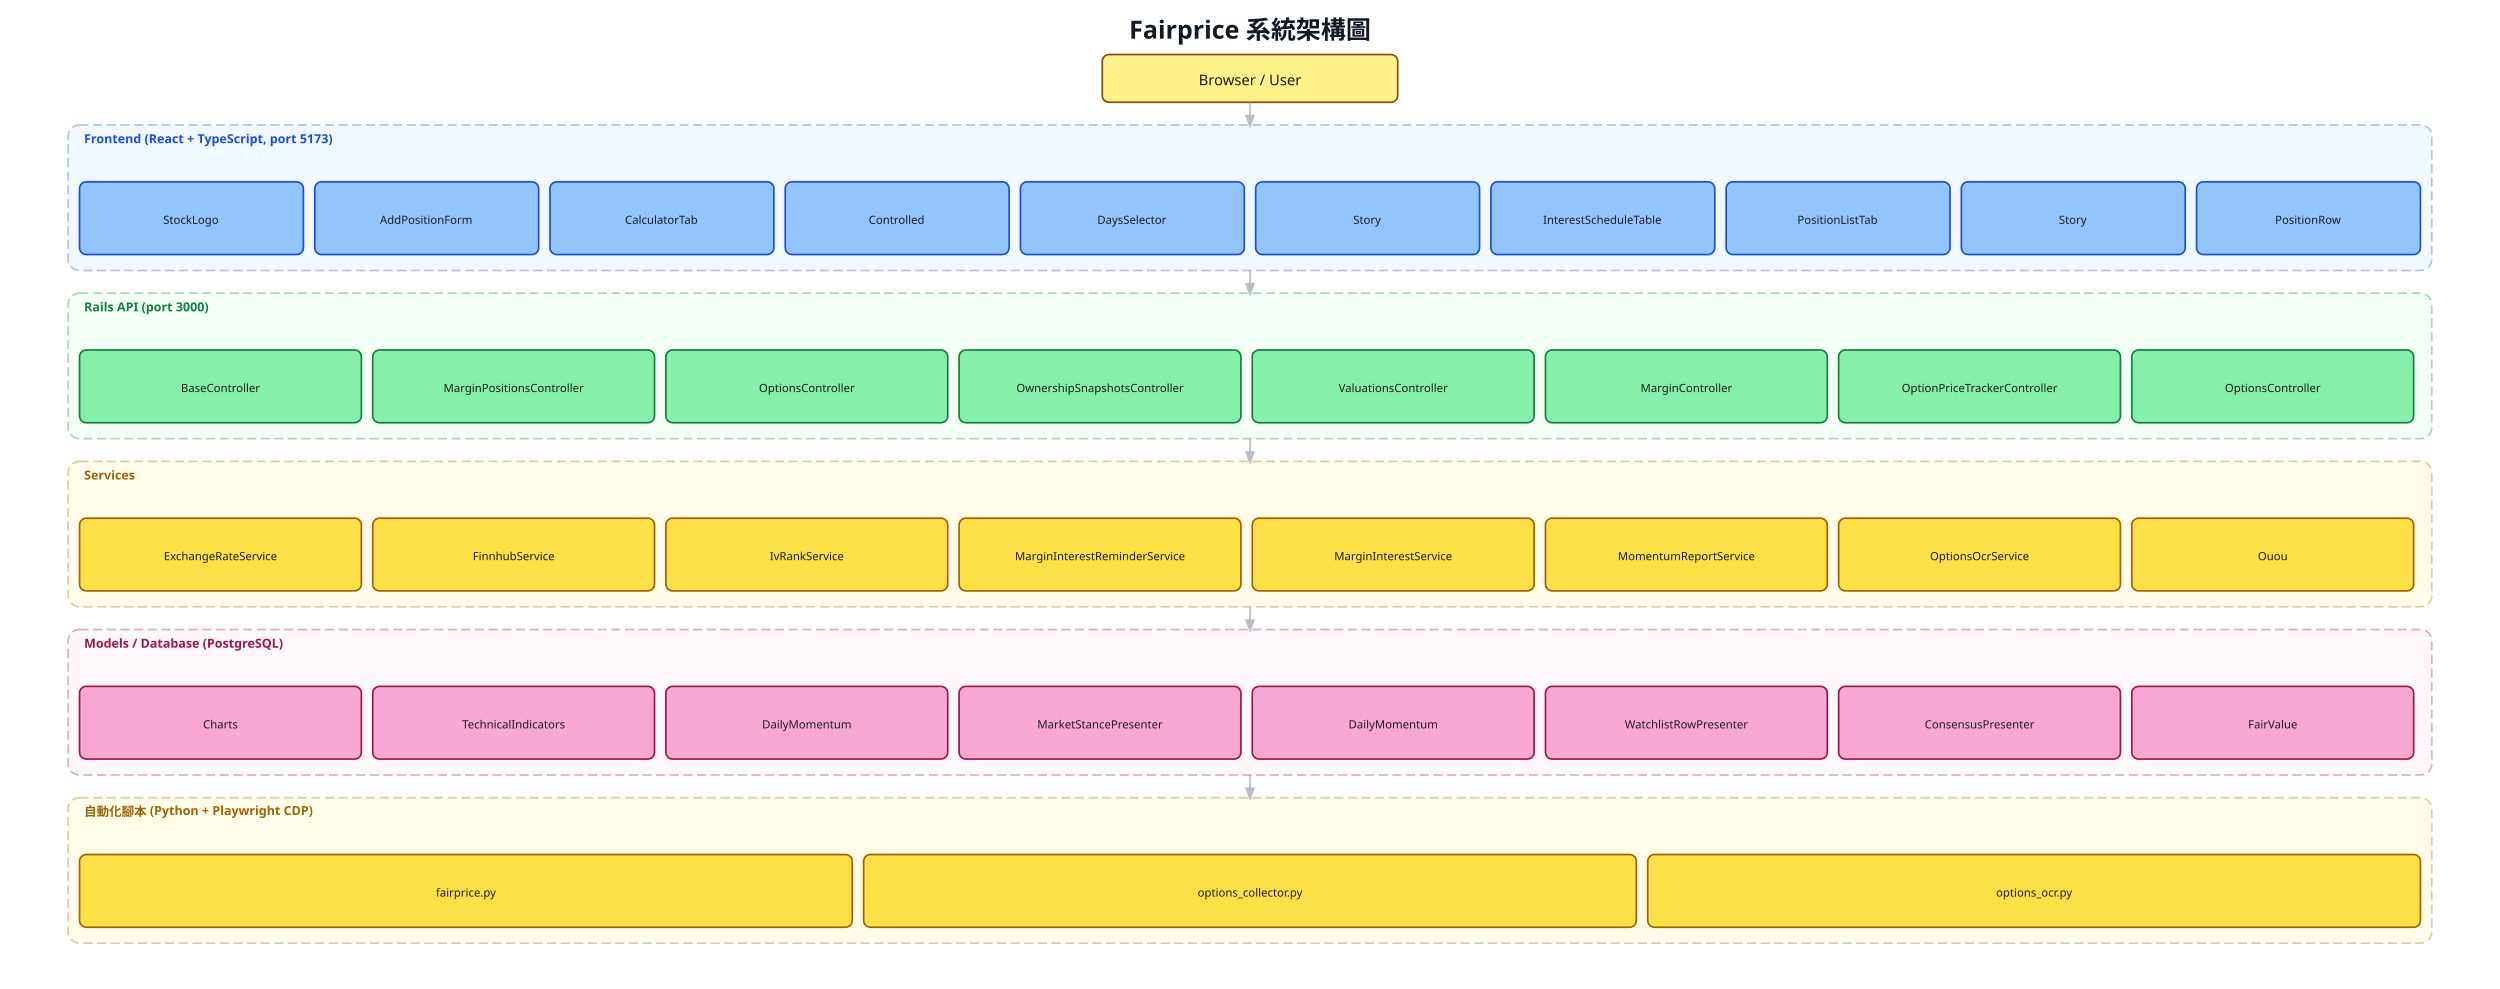
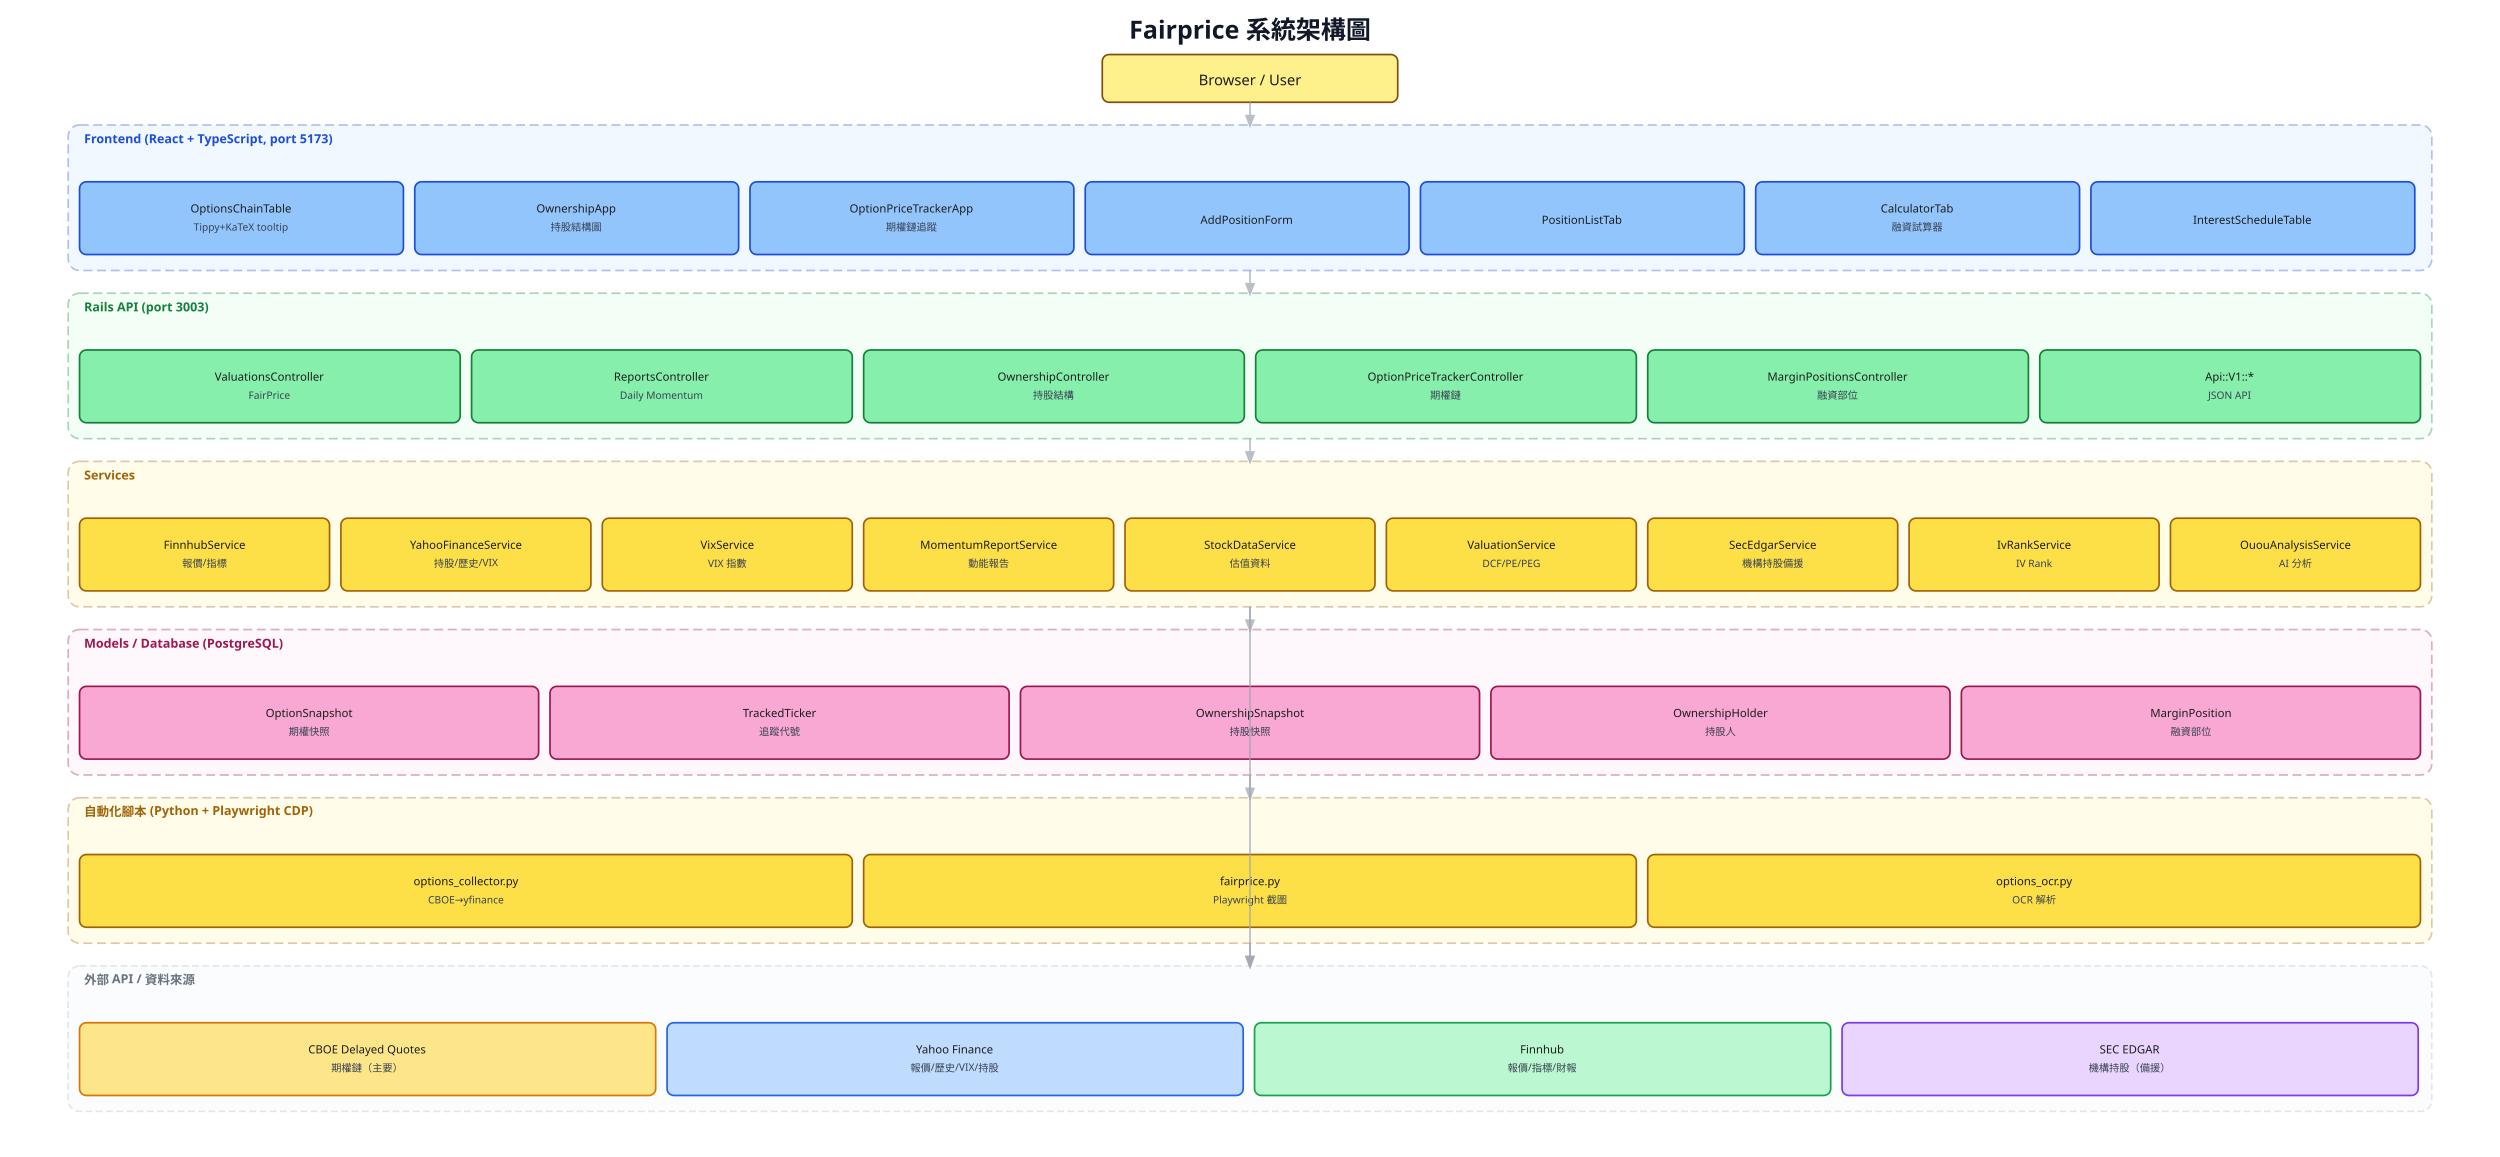
- <svg xmlns="http://www.w3.org/2000/svg" viewBox="0 0 2200 870" style="background:#f8fafc">
+ <svg xmlns="http://www.w3.org/2000/svg" viewBox="0 0 2200 1018" style="background:#f8fafc">
  <defs>
    <marker id="arr" markerWidth="8" markerHeight="8" refX="6" refY="3" orient="auto">
      <path d="M0,0 L0,6 L8,3 z" fill="#9ca3af" />
    </marker>
  </defs>
  <text x="1100" y="34" text-anchor="middle" font-size="22" fill="#111827" font-weight="700" font-family="ui-sans-serif,system-ui,sans-serif">Fairprice 系統架構圖</text>
  <rect x="970" y="48" width="260" height="42" rx="6" fill="#fef08a" stroke="#854d0e" stroke-width="1.5" opacity="1" />
  <text x="1100" y="75" text-anchor="middle" font-size="13" fill="#1c1c1c" font-weight="normal" font-family="ui-sans-serif,system-ui,sans-serif">Browser / User</text>
  <rect x="60" y="110" width="2080" height="128" rx="10" fill="#dbeafe" stroke="#1d4ed8" stroke-width="1.5" opacity="0.35" stroke-dasharray="8,4" />
  <text x="74" y="126" text-anchor="start" font-size="11" fill="#1d4ed8" font-weight="700" font-family="ui-sans-serif,system-ui,sans-serif">Frontend  (React + TypeScript, port 5173)</text>
-   <rect x="70" y="160" width="197" height="64" rx="6" fill="#93c5fd" stroke="#1d4ed8" stroke-width="1.5" opacity="1" />
-   <text x="168" y="197" text-anchor="middle" font-size="10" fill="#1c1c1c" font-weight="normal" font-family="ui-sans-serif,system-ui,sans-serif">StockLogo</text>
-   <rect x="277" y="160" width="197" height="64" rx="6" fill="#93c5fd" stroke="#1d4ed8" stroke-width="1.5" opacity="1" />
-   <text x="375" y="197" text-anchor="middle" font-size="10" fill="#1c1c1c" font-weight="normal" font-family="ui-sans-serif,system-ui,sans-serif">AddPositionForm</text>
-   <rect x="484" y="160" width="197" height="64" rx="6" fill="#93c5fd" stroke="#1d4ed8" stroke-width="1.5" opacity="1" />
-   <text x="582" y="197" text-anchor="middle" font-size="10" fill="#1c1c1c" font-weight="normal" font-family="ui-sans-serif,system-ui,sans-serif">CalculatorTab</text>
-   <rect x="691" y="160" width="197" height="64" rx="6" fill="#93c5fd" stroke="#1d4ed8" stroke-width="1.5" opacity="1" />
-   <text x="789" y="197" text-anchor="middle" font-size="10" fill="#1c1c1c" font-weight="normal" font-family="ui-sans-serif,system-ui,sans-serif">Controlled</text>
-   <rect x="898" y="160" width="197" height="64" rx="6" fill="#93c5fd" stroke="#1d4ed8" stroke-width="1.5" opacity="1" />
-   <text x="996" y="197" text-anchor="middle" font-size="10" fill="#1c1c1c" font-weight="normal" font-family="ui-sans-serif,system-ui,sans-serif">DaysSelector</text>
-   <rect x="1105" y="160" width="197" height="64" rx="6" fill="#93c5fd" stroke="#1d4ed8" stroke-width="1.5" opacity="1" />
-   <text x="1203" y="197" text-anchor="middle" font-size="10" fill="#1c1c1c" font-weight="normal" font-family="ui-sans-serif,system-ui,sans-serif">Story</text>
-   <rect x="1312" y="160" width="197" height="64" rx="6" fill="#93c5fd" stroke="#1d4ed8" stroke-width="1.5" opacity="1" />
-   <text x="1410" y="197" text-anchor="middle" font-size="10" fill="#1c1c1c" font-weight="normal" font-family="ui-sans-serif,system-ui,sans-serif">InterestScheduleTable</text>
-   <rect x="1519" y="160" width="197" height="64" rx="6" fill="#93c5fd" stroke="#1d4ed8" stroke-width="1.5" opacity="1" />
-   <text x="1617" y="197" text-anchor="middle" font-size="10" fill="#1c1c1c" font-weight="normal" font-family="ui-sans-serif,system-ui,sans-serif">PositionListTab</text>
-   <rect x="1726" y="160" width="197" height="64" rx="6" fill="#93c5fd" stroke="#1d4ed8" stroke-width="1.5" opacity="1" />
-   <text x="1824" y="197" text-anchor="middle" font-size="10" fill="#1c1c1c" font-weight="normal" font-family="ui-sans-serif,system-ui,sans-serif">Story</text>
-   <rect x="1933" y="160" width="197" height="64" rx="6" fill="#93c5fd" stroke="#1d4ed8" stroke-width="1.5" opacity="1" />
-   <text x="2031" y="197" text-anchor="middle" font-size="10" fill="#1c1c1c" font-weight="normal" font-family="ui-sans-serif,system-ui,sans-serif">PositionRow</text>
+   <rect x="70" y="160" width="285" height="64" rx="6" fill="#93c5fd" stroke="#1d4ed8" stroke-width="1.5" opacity="1" />
+   <text x="212" y="187" text-anchor="middle" font-size="10" fill="#1c1c1c" font-weight="normal" font-family="ui-sans-serif,system-ui,sans-serif">OptionsChainTable</text>
+   <text x="212" y="203" text-anchor="middle" font-size="9" fill="#374151" font-weight="normal" font-family="ui-sans-serif,system-ui,sans-serif">Tippy+KaTeX tooltip</text>
+   <rect x="365" y="160" width="285" height="64" rx="6" fill="#93c5fd" stroke="#1d4ed8" stroke-width="1.5" opacity="1" />
+   <text x="507" y="187" text-anchor="middle" font-size="10" fill="#1c1c1c" font-weight="normal" font-family="ui-sans-serif,system-ui,sans-serif">OwnershipApp</text>
+   <text x="507" y="203" text-anchor="middle" font-size="9" fill="#374151" font-weight="normal" font-family="ui-sans-serif,system-ui,sans-serif">持股結構圖</text>
+   <rect x="660" y="160" width="285" height="64" rx="6" fill="#93c5fd" stroke="#1d4ed8" stroke-width="1.5" opacity="1" />
+   <text x="802" y="187" text-anchor="middle" font-size="10" fill="#1c1c1c" font-weight="normal" font-family="ui-sans-serif,system-ui,sans-serif">OptionPriceTrackerApp</text>
+   <text x="802" y="203" text-anchor="middle" font-size="9" fill="#374151" font-weight="normal" font-family="ui-sans-serif,system-ui,sans-serif">期權鏈追蹤</text>
+   <rect x="955" y="160" width="285" height="64" rx="6" fill="#93c5fd" stroke="#1d4ed8" stroke-width="1.5" opacity="1" />
+   <text x="1097" y="197" text-anchor="middle" font-size="10" fill="#1c1c1c" font-weight="normal" font-family="ui-sans-serif,system-ui,sans-serif">AddPositionForm</text>
+   <rect x="1250" y="160" width="285" height="64" rx="6" fill="#93c5fd" stroke="#1d4ed8" stroke-width="1.5" opacity="1" />
+   <text x="1392" y="197" text-anchor="middle" font-size="10" fill="#1c1c1c" font-weight="normal" font-family="ui-sans-serif,system-ui,sans-serif">PositionListTab</text>
+   <rect x="1545" y="160" width="285" height="64" rx="6" fill="#93c5fd" stroke="#1d4ed8" stroke-width="1.5" opacity="1" />
+   <text x="1687" y="187" text-anchor="middle" font-size="10" fill="#1c1c1c" font-weight="normal" font-family="ui-sans-serif,system-ui,sans-serif">CalculatorTab</text>
+   <text x="1687" y="203" text-anchor="middle" font-size="9" fill="#374151" font-weight="normal" font-family="ui-sans-serif,system-ui,sans-serif">融資試算器</text>
+   <rect x="1840" y="160" width="285" height="64" rx="6" fill="#93c5fd" stroke="#1d4ed8" stroke-width="1.5" opacity="1" />
+   <text x="1982" y="197" text-anchor="middle" font-size="10" fill="#1c1c1c" font-weight="normal" font-family="ui-sans-serif,system-ui,sans-serif">InterestScheduleTable</text>
  <rect x="60" y="258" width="2080" height="128" rx="10" fill="#dcfce7" stroke="#15803d" stroke-width="1.5" opacity="0.35" stroke-dasharray="8,4" />
-   <text x="74" y="274" text-anchor="start" font-size="11" fill="#15803d" font-weight="700" font-family="ui-sans-serif,system-ui,sans-serif">Rails API  (port 3000)</text>
-   <rect x="70" y="308" width="248" height="64" rx="6" fill="#86efac" stroke="#15803d" stroke-width="1.5" opacity="1" />
-   <text x="194" y="345" text-anchor="middle" font-size="10" fill="#1c1c1c" font-weight="normal" font-family="ui-sans-serif,system-ui,sans-serif">BaseController</text>
-   <rect x="328" y="308" width="248" height="64" rx="6" fill="#86efac" stroke="#15803d" stroke-width="1.5" opacity="1" />
-   <text x="452" y="345" text-anchor="middle" font-size="10" fill="#1c1c1c" font-weight="normal" font-family="ui-sans-serif,system-ui,sans-serif">MarginPositionsController</text>
-   <rect x="586" y="308" width="248" height="64" rx="6" fill="#86efac" stroke="#15803d" stroke-width="1.5" opacity="1" />
-   <text x="710" y="345" text-anchor="middle" font-size="10" fill="#1c1c1c" font-weight="normal" font-family="ui-sans-serif,system-ui,sans-serif">OptionsController</text>
-   <rect x="844" y="308" width="248" height="64" rx="6" fill="#86efac" stroke="#15803d" stroke-width="1.5" opacity="1" />
-   <text x="968" y="345" text-anchor="middle" font-size="10" fill="#1c1c1c" font-weight="normal" font-family="ui-sans-serif,system-ui,sans-serif">OwnershipSnapshotsController</text>
-   <rect x="1102" y="308" width="248" height="64" rx="6" fill="#86efac" stroke="#15803d" stroke-width="1.5" opacity="1" />
-   <text x="1226" y="345" text-anchor="middle" font-size="10" fill="#1c1c1c" font-weight="normal" font-family="ui-sans-serif,system-ui,sans-serif">ValuationsController</text>
-   <rect x="1360" y="308" width="248" height="64" rx="6" fill="#86efac" stroke="#15803d" stroke-width="1.5" opacity="1" />
-   <text x="1484" y="345" text-anchor="middle" font-size="10" fill="#1c1c1c" font-weight="normal" font-family="ui-sans-serif,system-ui,sans-serif">MarginController</text>
-   <rect x="1618" y="308" width="248" height="64" rx="6" fill="#86efac" stroke="#15803d" stroke-width="1.5" opacity="1" />
-   <text x="1742" y="345" text-anchor="middle" font-size="10" fill="#1c1c1c" font-weight="normal" font-family="ui-sans-serif,system-ui,sans-serif">OptionPriceTrackerController</text>
-   <rect x="1876" y="308" width="248" height="64" rx="6" fill="#86efac" stroke="#15803d" stroke-width="1.5" opacity="1" />
-   <text x="2000" y="345" text-anchor="middle" font-size="10" fill="#1c1c1c" font-weight="normal" font-family="ui-sans-serif,system-ui,sans-serif">OptionsController</text>
+   <text x="74" y="274" text-anchor="start" font-size="11" fill="#15803d" font-weight="700" font-family="ui-sans-serif,system-ui,sans-serif">Rails API  (port 3003)</text>
+   <rect x="70" y="308" width="335" height="64" rx="6" fill="#86efac" stroke="#15803d" stroke-width="1.5" opacity="1" />
+   <text x="237" y="335" text-anchor="middle" font-size="10" fill="#1c1c1c" font-weight="normal" font-family="ui-sans-serif,system-ui,sans-serif">ValuationsController</text>
+   <text x="237" y="351" text-anchor="middle" font-size="9" fill="#374151" font-weight="normal" font-family="ui-sans-serif,system-ui,sans-serif">FairPrice</text>
+   <rect x="415" y="308" width="335" height="64" rx="6" fill="#86efac" stroke="#15803d" stroke-width="1.5" opacity="1" />
+   <text x="582" y="335" text-anchor="middle" font-size="10" fill="#1c1c1c" font-weight="normal" font-family="ui-sans-serif,system-ui,sans-serif">ReportsController</text>
+   <text x="582" y="351" text-anchor="middle" font-size="9" fill="#374151" font-weight="normal" font-family="ui-sans-serif,system-ui,sans-serif">Daily Momentum</text>
+   <rect x="760" y="308" width="335" height="64" rx="6" fill="#86efac" stroke="#15803d" stroke-width="1.5" opacity="1" />
+   <text x="927" y="335" text-anchor="middle" font-size="10" fill="#1c1c1c" font-weight="normal" font-family="ui-sans-serif,system-ui,sans-serif">OwnershipController</text>
+   <text x="927" y="351" text-anchor="middle" font-size="9" fill="#374151" font-weight="normal" font-family="ui-sans-serif,system-ui,sans-serif">持股結構</text>
+   <rect x="1105" y="308" width="335" height="64" rx="6" fill="#86efac" stroke="#15803d" stroke-width="1.5" opacity="1" />
+   <text x="1272" y="335" text-anchor="middle" font-size="10" fill="#1c1c1c" font-weight="normal" font-family="ui-sans-serif,system-ui,sans-serif">OptionPriceTrackerController</text>
+   <text x="1272" y="351" text-anchor="middle" font-size="9" fill="#374151" font-weight="normal" font-family="ui-sans-serif,system-ui,sans-serif">期權鏈</text>
+   <rect x="1450" y="308" width="335" height="64" rx="6" fill="#86efac" stroke="#15803d" stroke-width="1.5" opacity="1" />
+   <text x="1617" y="335" text-anchor="middle" font-size="10" fill="#1c1c1c" font-weight="normal" font-family="ui-sans-serif,system-ui,sans-serif">MarginPositionsController</text>
+   <text x="1617" y="351" text-anchor="middle" font-size="9" fill="#374151" font-weight="normal" font-family="ui-sans-serif,system-ui,sans-serif">融資部位</text>
+   <rect x="1795" y="308" width="335" height="64" rx="6" fill="#86efac" stroke="#15803d" stroke-width="1.5" opacity="1" />
+   <text x="1962" y="335" text-anchor="middle" font-size="10" fill="#1c1c1c" font-weight="normal" font-family="ui-sans-serif,system-ui,sans-serif">Api::V1::*</text>
+   <text x="1962" y="351" text-anchor="middle" font-size="9" fill="#374151" font-weight="normal" font-family="ui-sans-serif,system-ui,sans-serif">JSON API</text>
  <rect x="60" y="406" width="2080" height="128" rx="10" fill="#fef9c3" stroke="#a16207" stroke-width="1.5" opacity="0.35" stroke-dasharray="8,4" />
  <text x="74" y="422" text-anchor="start" font-size="11" fill="#a16207" font-weight="700" font-family="ui-sans-serif,system-ui,sans-serif">Services</text>
-   <rect x="70" y="456" width="248" height="64" rx="6" fill="#fde047" stroke="#a16207" stroke-width="1.5" opacity="1" />
-   <text x="194" y="493" text-anchor="middle" font-size="10" fill="#1c1c1c" font-weight="normal" font-family="ui-sans-serif,system-ui,sans-serif">ExchangeRateService</text>
-   <rect x="328" y="456" width="248" height="64" rx="6" fill="#fde047" stroke="#a16207" stroke-width="1.5" opacity="1" />
-   <text x="452" y="493" text-anchor="middle" font-size="10" fill="#1c1c1c" font-weight="normal" font-family="ui-sans-serif,system-ui,sans-serif">FinnhubService</text>
-   <rect x="586" y="456" width="248" height="64" rx="6" fill="#fde047" stroke="#a16207" stroke-width="1.5" opacity="1" />
-   <text x="710" y="493" text-anchor="middle" font-size="10" fill="#1c1c1c" font-weight="normal" font-family="ui-sans-serif,system-ui,sans-serif">IvRankService</text>
-   <rect x="844" y="456" width="248" height="64" rx="6" fill="#fde047" stroke="#a16207" stroke-width="1.5" opacity="1" />
-   <text x="968" y="493" text-anchor="middle" font-size="10" fill="#1c1c1c" font-weight="normal" font-family="ui-sans-serif,system-ui,sans-serif">MarginInterestReminderService</text>
-   <rect x="1102" y="456" width="248" height="64" rx="6" fill="#fde047" stroke="#a16207" stroke-width="1.5" opacity="1" />
-   <text x="1226" y="493" text-anchor="middle" font-size="10" fill="#1c1c1c" font-weight="normal" font-family="ui-sans-serif,system-ui,sans-serif">MarginInterestService</text>
-   <rect x="1360" y="456" width="248" height="64" rx="6" fill="#fde047" stroke="#a16207" stroke-width="1.5" opacity="1" />
-   <text x="1484" y="493" text-anchor="middle" font-size="10" fill="#1c1c1c" font-weight="normal" font-family="ui-sans-serif,system-ui,sans-serif">MomentumReportService</text>
-   <rect x="1618" y="456" width="248" height="64" rx="6" fill="#fde047" stroke="#a16207" stroke-width="1.5" opacity="1" />
-   <text x="1742" y="493" text-anchor="middle" font-size="10" fill="#1c1c1c" font-weight="normal" font-family="ui-sans-serif,system-ui,sans-serif">OptionsOcrService</text>
-   <rect x="1876" y="456" width="248" height="64" rx="6" fill="#fde047" stroke="#a16207" stroke-width="1.5" opacity="1" />
-   <text x="2000" y="493" text-anchor="middle" font-size="10" fill="#1c1c1c" font-weight="normal" font-family="ui-sans-serif,system-ui,sans-serif">Ouou</text>
+   <rect x="70" y="456" width="220" height="64" rx="6" fill="#fde047" stroke="#a16207" stroke-width="1.5" opacity="1" />
+   <text x="180" y="483" text-anchor="middle" font-size="10" fill="#1c1c1c" font-weight="normal" font-family="ui-sans-serif,system-ui,sans-serif">FinnhubService</text>
+   <text x="180" y="499" text-anchor="middle" font-size="9" fill="#374151" font-weight="normal" font-family="ui-sans-serif,system-ui,sans-serif">報價/指標</text>
+   <rect x="300" y="456" width="220" height="64" rx="6" fill="#fde047" stroke="#a16207" stroke-width="1.5" opacity="1" />
+   <text x="410" y="483" text-anchor="middle" font-size="10" fill="#1c1c1c" font-weight="normal" font-family="ui-sans-serif,system-ui,sans-serif">YahooFinanceService</text>
+   <text x="410" y="499" text-anchor="middle" font-size="9" fill="#374151" font-weight="normal" font-family="ui-sans-serif,system-ui,sans-serif">持股/歷史/VIX</text>
+   <rect x="530" y="456" width="220" height="64" rx="6" fill="#fde047" stroke="#a16207" stroke-width="1.5" opacity="1" />
+   <text x="640" y="483" text-anchor="middle" font-size="10" fill="#1c1c1c" font-weight="normal" font-family="ui-sans-serif,system-ui,sans-serif">VixService</text>
+   <text x="640" y="499" text-anchor="middle" font-size="9" fill="#374151" font-weight="normal" font-family="ui-sans-serif,system-ui,sans-serif">VIX 指數</text>
+   <rect x="760" y="456" width="220" height="64" rx="6" fill="#fde047" stroke="#a16207" stroke-width="1.5" opacity="1" />
+   <text x="870" y="483" text-anchor="middle" font-size="10" fill="#1c1c1c" font-weight="normal" font-family="ui-sans-serif,system-ui,sans-serif">MomentumReportService</text>
+   <text x="870" y="499" text-anchor="middle" font-size="9" fill="#374151" font-weight="normal" font-family="ui-sans-serif,system-ui,sans-serif">動能報告</text>
+   <rect x="990" y="456" width="220" height="64" rx="6" fill="#fde047" stroke="#a16207" stroke-width="1.5" opacity="1" />
+   <text x="1100" y="483" text-anchor="middle" font-size="10" fill="#1c1c1c" font-weight="normal" font-family="ui-sans-serif,system-ui,sans-serif">StockDataService</text>
+   <text x="1100" y="499" text-anchor="middle" font-size="9" fill="#374151" font-weight="normal" font-family="ui-sans-serif,system-ui,sans-serif">估值資料</text>
+   <rect x="1220" y="456" width="220" height="64" rx="6" fill="#fde047" stroke="#a16207" stroke-width="1.5" opacity="1" />
+   <text x="1330" y="483" text-anchor="middle" font-size="10" fill="#1c1c1c" font-weight="normal" font-family="ui-sans-serif,system-ui,sans-serif">ValuationService</text>
+   <text x="1330" y="499" text-anchor="middle" font-size="9" fill="#374151" font-weight="normal" font-family="ui-sans-serif,system-ui,sans-serif">DCF/PE/PEG</text>
+   <rect x="1450" y="456" width="220" height="64" rx="6" fill="#fde047" stroke="#a16207" stroke-width="1.5" opacity="1" />
+   <text x="1560" y="483" text-anchor="middle" font-size="10" fill="#1c1c1c" font-weight="normal" font-family="ui-sans-serif,system-ui,sans-serif">SecEdgarService</text>
+   <text x="1560" y="499" text-anchor="middle" font-size="9" fill="#374151" font-weight="normal" font-family="ui-sans-serif,system-ui,sans-serif">機構持股備援</text>
+   <rect x="1680" y="456" width="220" height="64" rx="6" fill="#fde047" stroke="#a16207" stroke-width="1.5" opacity="1" />
+   <text x="1790" y="483" text-anchor="middle" font-size="10" fill="#1c1c1c" font-weight="normal" font-family="ui-sans-serif,system-ui,sans-serif">IvRankService</text>
+   <text x="1790" y="499" text-anchor="middle" font-size="9" fill="#374151" font-weight="normal" font-family="ui-sans-serif,system-ui,sans-serif">IV Rank</text>
+   <rect x="1910" y="456" width="220" height="64" rx="6" fill="#fde047" stroke="#a16207" stroke-width="1.5" opacity="1" />
+   <text x="2020" y="483" text-anchor="middle" font-size="10" fill="#1c1c1c" font-weight="normal" font-family="ui-sans-serif,system-ui,sans-serif">OuouAnalysisService</text>
+   <text x="2020" y="499" text-anchor="middle" font-size="9" fill="#374151" font-weight="normal" font-family="ui-sans-serif,system-ui,sans-serif">AI 分析</text>
  <rect x="60" y="554" width="2080" height="128" rx="10" fill="#fce7f3" stroke="#9d174d" stroke-width="1.5" opacity="0.35" stroke-dasharray="8,4" />
  <text x="74" y="570" text-anchor="start" font-size="11" fill="#9d174d" font-weight="700" font-family="ui-sans-serif,system-ui,sans-serif">Models / Database  (PostgreSQL)</text>
-   <rect x="70" y="604" width="248" height="64" rx="6" fill="#f9a8d4" stroke="#9d174d" stroke-width="1.5" opacity="1" />
-   <text x="194" y="641" text-anchor="middle" font-size="10" fill="#1c1c1c" font-weight="normal" font-family="ui-sans-serif,system-ui,sans-serif">Charts</text>
-   <rect x="328" y="604" width="248" height="64" rx="6" fill="#f9a8d4" stroke="#9d174d" stroke-width="1.5" opacity="1" />
-   <text x="452" y="641" text-anchor="middle" font-size="10" fill="#1c1c1c" font-weight="normal" font-family="ui-sans-serif,system-ui,sans-serif">TechnicalIndicators</text>
-   <rect x="586" y="604" width="248" height="64" rx="6" fill="#f9a8d4" stroke="#9d174d" stroke-width="1.5" opacity="1" />
-   <text x="710" y="641" text-anchor="middle" font-size="10" fill="#1c1c1c" font-weight="normal" font-family="ui-sans-serif,system-ui,sans-serif">DailyMomentum</text>
-   <rect x="844" y="604" width="248" height="64" rx="6" fill="#f9a8d4" stroke="#9d174d" stroke-width="1.5" opacity="1" />
-   <text x="968" y="641" text-anchor="middle" font-size="10" fill="#1c1c1c" font-weight="normal" font-family="ui-sans-serif,system-ui,sans-serif">MarketStancePresenter</text>
-   <rect x="1102" y="604" width="248" height="64" rx="6" fill="#f9a8d4" stroke="#9d174d" stroke-width="1.5" opacity="1" />
-   <text x="1226" y="641" text-anchor="middle" font-size="10" fill="#1c1c1c" font-weight="normal" font-family="ui-sans-serif,system-ui,sans-serif">DailyMomentum</text>
-   <rect x="1360" y="604" width="248" height="64" rx="6" fill="#f9a8d4" stroke="#9d174d" stroke-width="1.5" opacity="1" />
-   <text x="1484" y="641" text-anchor="middle" font-size="10" fill="#1c1c1c" font-weight="normal" font-family="ui-sans-serif,system-ui,sans-serif">WatchlistRowPresenter</text>
-   <rect x="1618" y="604" width="248" height="64" rx="6" fill="#f9a8d4" stroke="#9d174d" stroke-width="1.5" opacity="1" />
-   <text x="1742" y="641" text-anchor="middle" font-size="10" fill="#1c1c1c" font-weight="normal" font-family="ui-sans-serif,system-ui,sans-serif">ConsensusPresenter</text>
-   <rect x="1876" y="604" width="248" height="64" rx="6" fill="#f9a8d4" stroke="#9d174d" stroke-width="1.5" opacity="1" />
-   <text x="2000" y="641" text-anchor="middle" font-size="10" fill="#1c1c1c" font-weight="normal" font-family="ui-sans-serif,system-ui,sans-serif">FairValue</text>
+   <rect x="70" y="604" width="404" height="64" rx="6" fill="#f9a8d4" stroke="#9d174d" stroke-width="1.5" opacity="1" />
+   <text x="272" y="631" text-anchor="middle" font-size="10" fill="#1c1c1c" font-weight="normal" font-family="ui-sans-serif,system-ui,sans-serif">OptionSnapshot</text>
+   <text x="272" y="647" text-anchor="middle" font-size="9" fill="#374151" font-weight="normal" font-family="ui-sans-serif,system-ui,sans-serif">期權快照</text>
+   <rect x="484" y="604" width="404" height="64" rx="6" fill="#f9a8d4" stroke="#9d174d" stroke-width="1.5" opacity="1" />
+   <text x="686" y="631" text-anchor="middle" font-size="10" fill="#1c1c1c" font-weight="normal" font-family="ui-sans-serif,system-ui,sans-serif">TrackedTicker</text>
+   <text x="686" y="647" text-anchor="middle" font-size="9" fill="#374151" font-weight="normal" font-family="ui-sans-serif,system-ui,sans-serif">追蹤代號</text>
+   <rect x="898" y="604" width="404" height="64" rx="6" fill="#f9a8d4" stroke="#9d174d" stroke-width="1.5" opacity="1" />
+   <text x="1100" y="631" text-anchor="middle" font-size="10" fill="#1c1c1c" font-weight="normal" font-family="ui-sans-serif,system-ui,sans-serif">OwnershipSnapshot</text>
+   <text x="1100" y="647" text-anchor="middle" font-size="9" fill="#374151" font-weight="normal" font-family="ui-sans-serif,system-ui,sans-serif">持股快照</text>
+   <rect x="1312" y="604" width="404" height="64" rx="6" fill="#f9a8d4" stroke="#9d174d" stroke-width="1.5" opacity="1" />
+   <text x="1514" y="631" text-anchor="middle" font-size="10" fill="#1c1c1c" font-weight="normal" font-family="ui-sans-serif,system-ui,sans-serif">OwnershipHolder</text>
+   <text x="1514" y="647" text-anchor="middle" font-size="9" fill="#374151" font-weight="normal" font-family="ui-sans-serif,system-ui,sans-serif">持股人</text>
+   <rect x="1726" y="604" width="404" height="64" rx="6" fill="#f9a8d4" stroke="#9d174d" stroke-width="1.5" opacity="1" />
+   <text x="1928" y="631" text-anchor="middle" font-size="10" fill="#1c1c1c" font-weight="normal" font-family="ui-sans-serif,system-ui,sans-serif">MarginPosition</text>
+   <text x="1928" y="647" text-anchor="middle" font-size="9" fill="#374151" font-weight="normal" font-family="ui-sans-serif,system-ui,sans-serif">融資部位</text>
  <rect x="60" y="702" width="2080" height="128" rx="10" fill="#fef9c3" stroke="#a16207" stroke-width="1.5" opacity="0.35" stroke-dasharray="8,4" />
  <text x="74" y="718" text-anchor="start" font-size="11" fill="#a16207" font-weight="700" font-family="ui-sans-serif,system-ui,sans-serif">自動化腳本  (Python + Playwright CDP)</text>
  <rect x="70" y="752" width="680" height="64" rx="6" fill="#fde047" stroke="#a16207" stroke-width="1.5" opacity="1" />
-   <text x="410" y="789" text-anchor="middle" font-size="10" fill="#1c1c1c" font-weight="normal" font-family="ui-sans-serif,system-ui,sans-serif">fairprice.py</text>
+   <text x="410" y="779" text-anchor="middle" font-size="10" fill="#1c1c1c" font-weight="normal" font-family="ui-sans-serif,system-ui,sans-serif">options_collector.py</text>
+   <text x="410" y="795" text-anchor="middle" font-size="9" fill="#374151" font-weight="normal" font-family="ui-sans-serif,system-ui,sans-serif">CBOE→yfinance</text>
  <rect x="760" y="752" width="680" height="64" rx="6" fill="#fde047" stroke="#a16207" stroke-width="1.5" opacity="1" />
-   <text x="1100" y="789" text-anchor="middle" font-size="10" fill="#1c1c1c" font-weight="normal" font-family="ui-sans-serif,system-ui,sans-serif">options_collector.py</text>
+   <text x="1100" y="779" text-anchor="middle" font-size="10" fill="#1c1c1c" font-weight="normal" font-family="ui-sans-serif,system-ui,sans-serif">fairprice.py</text>
+   <text x="1100" y="795" text-anchor="middle" font-size="9" fill="#374151" font-weight="normal" font-family="ui-sans-serif,system-ui,sans-serif">Playwright 截圖</text>
  <rect x="1450" y="752" width="680" height="64" rx="6" fill="#fde047" stroke="#a16207" stroke-width="1.5" opacity="1" />
-   <text x="1790" y="789" text-anchor="middle" font-size="10" fill="#1c1c1c" font-weight="normal" font-family="ui-sans-serif,system-ui,sans-serif">options_ocr.py</text>
+   <text x="1790" y="779" text-anchor="middle" font-size="10" fill="#1c1c1c" font-weight="normal" font-family="ui-sans-serif,system-ui,sans-serif">options_ocr.py</text>
+   <text x="1790" y="795" text-anchor="middle" font-size="9" fill="#374151" font-weight="normal" font-family="ui-sans-serif,system-ui,sans-serif">OCR 解析</text>
+   <rect x="60" y="850" width="2080" height="128" rx="10" fill="#f9fafb" stroke="#d1d5db" stroke-width="1.5" opacity="0.6" stroke-dasharray="6,3" />
+   <text x="74" y="866" text-anchor="start" font-size="11" fill="#6b7280" font-weight="700" font-family="ui-sans-serif,system-ui,sans-serif">外部 API / 資料來源</text>
+   <rect x="70" y="900" width="507" height="64" rx="6" fill="#fde68a" stroke="#d97706" stroke-width="1.5" opacity="1" />
+   <text x="323" y="927" text-anchor="middle" font-size="10" fill="#1c1c1c" font-weight="normal" font-family="ui-sans-serif,system-ui,sans-serif">CBOE Delayed Quotes</text>
+   <text x="323" y="943" text-anchor="middle" font-size="9" fill="#374151" font-weight="normal" font-family="ui-sans-serif,system-ui,sans-serif">期權鏈（主要）</text>
+   <rect x="587" y="900" width="507" height="64" rx="6" fill="#bfdbfe" stroke="#2563eb" stroke-width="1.5" opacity="1" />
+   <text x="840" y="927" text-anchor="middle" font-size="10" fill="#1c1c1c" font-weight="normal" font-family="ui-sans-serif,system-ui,sans-serif">Yahoo Finance</text>
+   <text x="840" y="943" text-anchor="middle" font-size="9" fill="#374151" font-weight="normal" font-family="ui-sans-serif,system-ui,sans-serif">報價/歷史/VIX/持股</text>
+   <rect x="1104" y="900" width="507" height="64" rx="6" fill="#bbf7d0" stroke="#16a34a" stroke-width="1.5" opacity="1" />
+   <text x="1357" y="927" text-anchor="middle" font-size="10" fill="#1c1c1c" font-weight="normal" font-family="ui-sans-serif,system-ui,sans-serif">Finnhub</text>
+   <text x="1357" y="943" text-anchor="middle" font-size="9" fill="#374151" font-weight="normal" font-family="ui-sans-serif,system-ui,sans-serif">報價/指標/財報</text>
+   <rect x="1621" y="900" width="507" height="64" rx="6" fill="#e9d5ff" stroke="#7c3aed" stroke-width="1.5" opacity="1" />
+   <text x="1874" y="927" text-anchor="middle" font-size="10" fill="#1c1c1c" font-weight="normal" font-family="ui-sans-serif,system-ui,sans-serif">SEC EDGAR</text>
+   <text x="1874" y="943" text-anchor="middle" font-size="9" fill="#374151" font-weight="normal" font-family="ui-sans-serif,system-ui,sans-serif">機構持股（備援）</text>
  <line x1="1100" y1="90" x2="1100" y2="110" stroke="#9ca3af" stroke-width="1.5" opacity="0.7" marker-end="url(#arr)" />
  <line x1="1100" y1="238" x2="1100" y2="258" stroke="#9ca3af" stroke-width="1.5" opacity="0.7" marker-end="url(#arr)" />
  <line x1="1100" y1="386" x2="1100" y2="406" stroke="#9ca3af" stroke-width="1.5" opacity="0.7" marker-end="url(#arr)" />
  <line x1="1100" y1="534" x2="1100" y2="554" stroke="#9ca3af" stroke-width="1.5" opacity="0.7" marker-end="url(#arr)" />
  <line x1="1100" y1="682" x2="1100" y2="702" stroke="#9ca3af" stroke-width="1.5" opacity="0.7" marker-end="url(#arr)" />
+   <line x1="1100" y1="830" x2="1100" y2="850" stroke="#9ca3af" stroke-width="1.5" opacity="0.7" marker-end="url(#arr)" />
+   <line x1="1100" y1="534" x2="1100" y2="850" stroke="#9ca3af" stroke-width="1.5" opacity="0.7" marker-end="url(#arr)" />
</svg>
